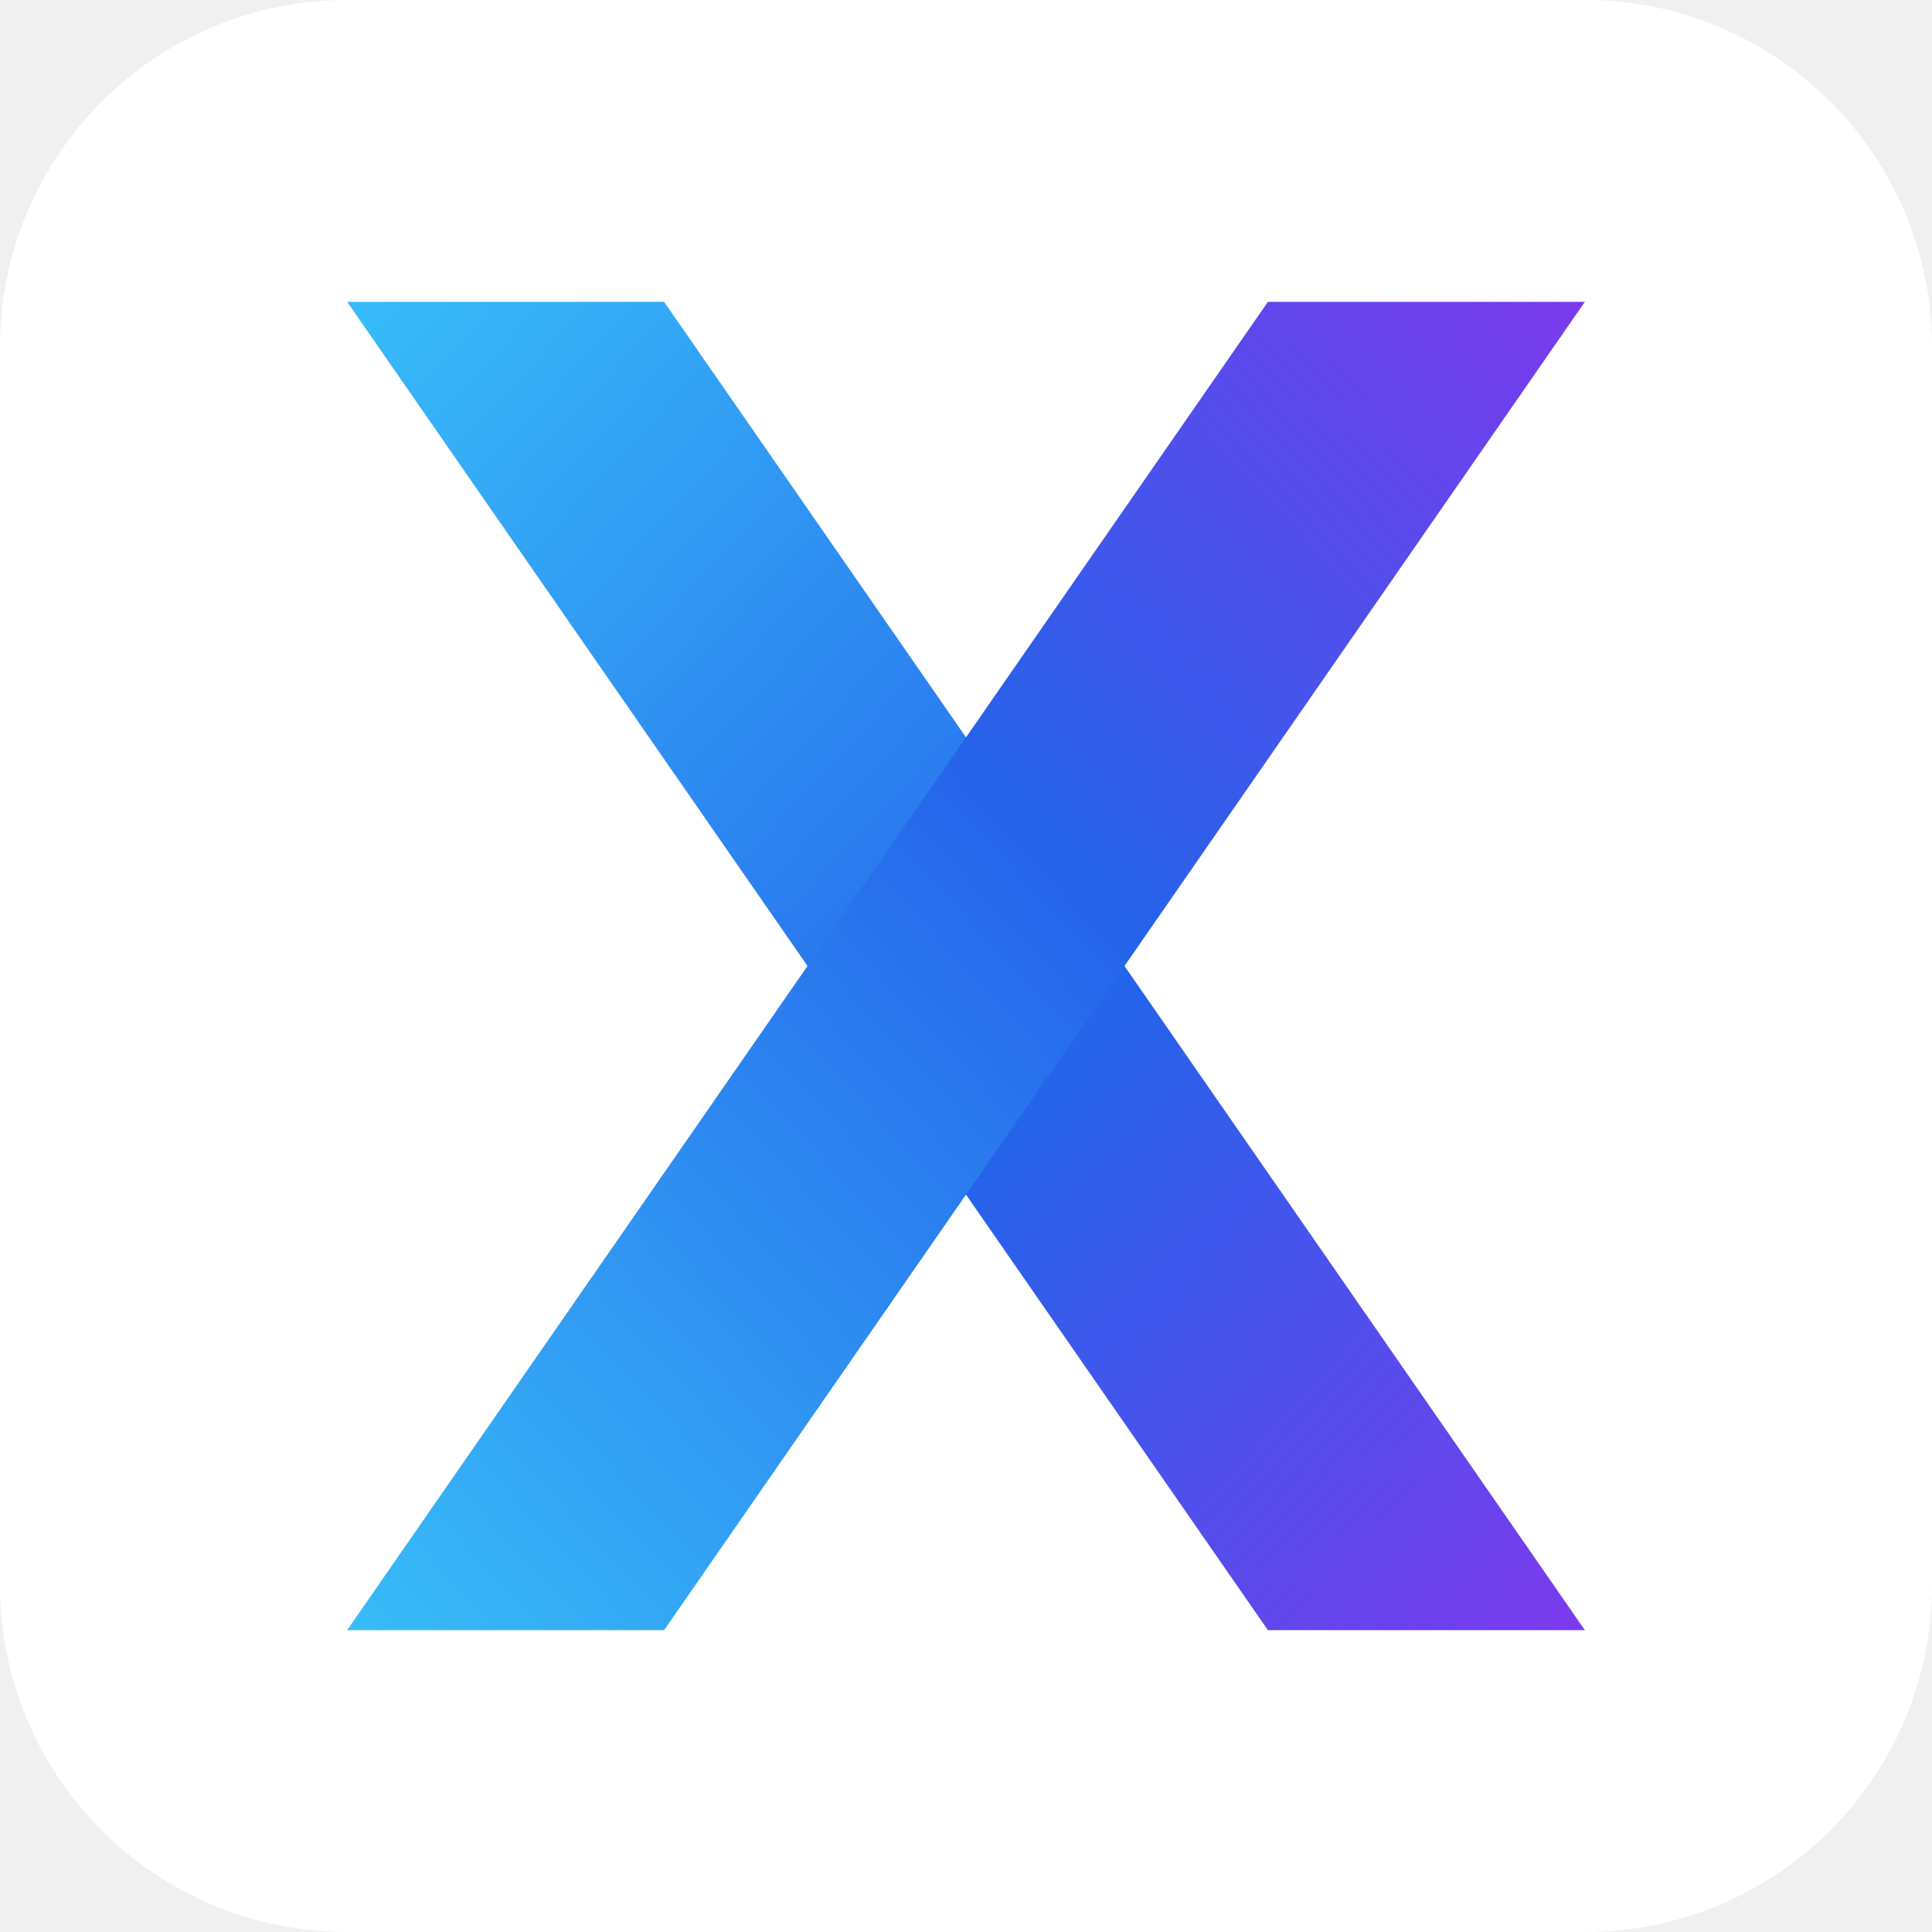
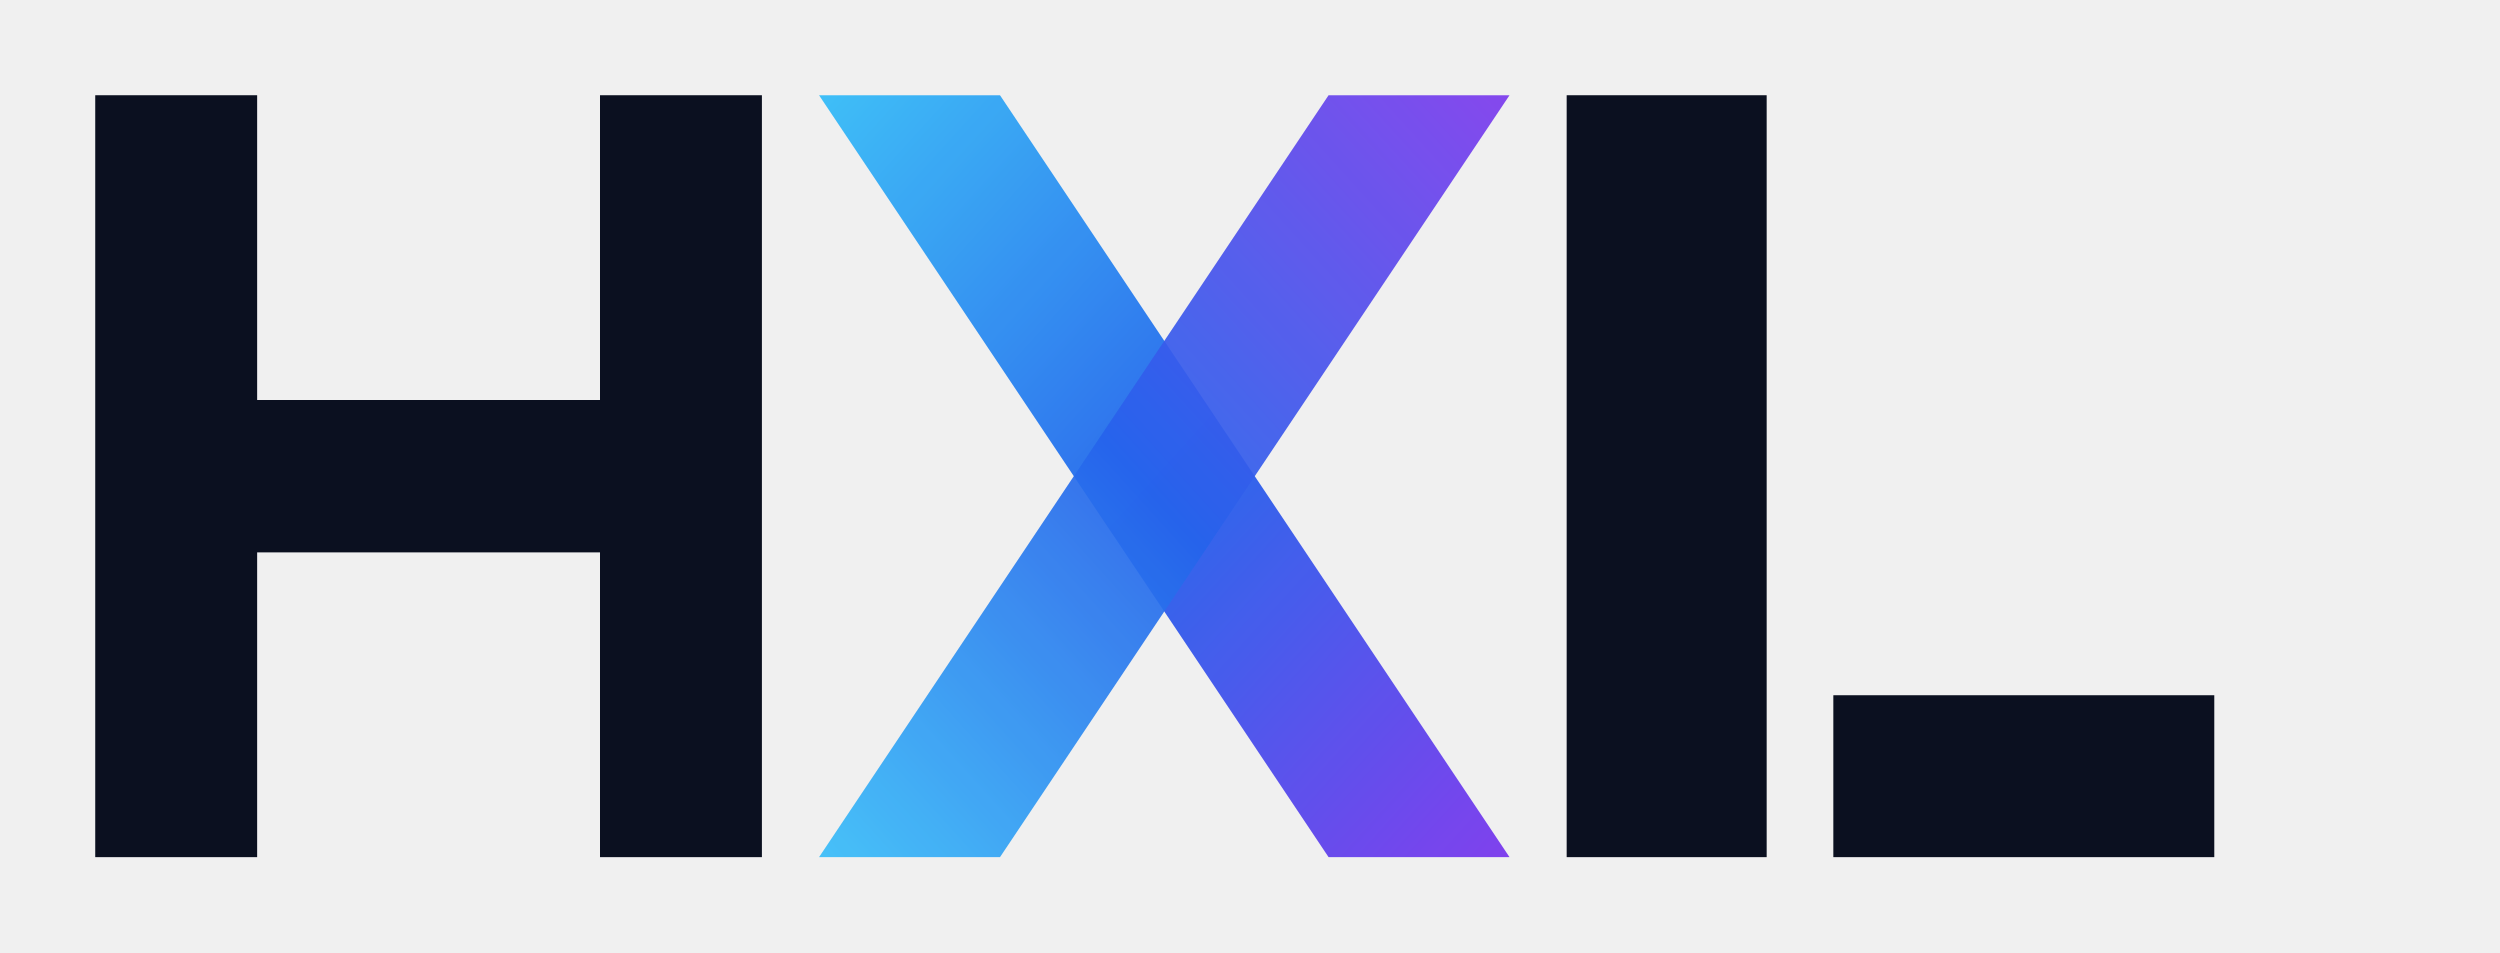
- <svg xmlns="http://www.w3.org/2000/svg" viewBox="0 0 256 256">
+ <svg xmlns="http://www.w3.org/2000/svg" viewBox="0 0 525 200" width="525" height="200">
  <defs>
-     <linearGradient id="g1" x1="0" y1="0" x2="1" y2="1">
+     <linearGradient id="xgrad1" x1="0" y1="0" x2="1" y2="1">
      <stop offset="0" stop-color="#38BDF8" />
-       <stop offset="0.58" stop-color="#2563EB" />
+       <stop offset="0.52" stop-color="#2563EB" />
      <stop offset="1" stop-color="#7C3AED" />
    </linearGradient>
-     <linearGradient id="g2" x1="0" y1="1" x2="1" y2="0">
+     <linearGradient id="xgrad2" x1="0" y1="1" x2="1" y2="0">
      <stop offset="0" stop-color="#38BDF8" />
-       <stop offset="0.58" stop-color="#2563EB" />
+       <stop offset="0.48" stop-color="#2563EB" />
      <stop offset="1" stop-color="#7C3AED" />
    </linearGradient>
  </defs>
-   <rect width="256" height="256" rx="46" fill="#FFFFFF" />
-   <polygon points="46,40 88,40 210,216 168,216" fill="url(#g1)" />
-   <polygon points="168,40 210,40 88,216 46,216" fill="url(#g2)" />
+   <rect x="20" y="20" width="34" height="160" fill="#0B1020" />
+   <rect x="126" y="20" width="34" height="160" fill="#0B1020" />
+   <rect x="48" y="84" width="84" height="32" fill="#0B1020" />
+   <polygon points="172,20 210,20 317,180 279,180" fill="url(#xgrad1)" opacity="0.96" />
+   <polygon points="279,20 317,20 210,180 172,180" fill="url(#xgrad2)" opacity="0.92" />
+   <rect x="329" y="20" width="42" height="160" fill="#0B1020" />
+   <rect x="385" y="146" width="80" height="34" fill="#0B1020" />
</svg>
